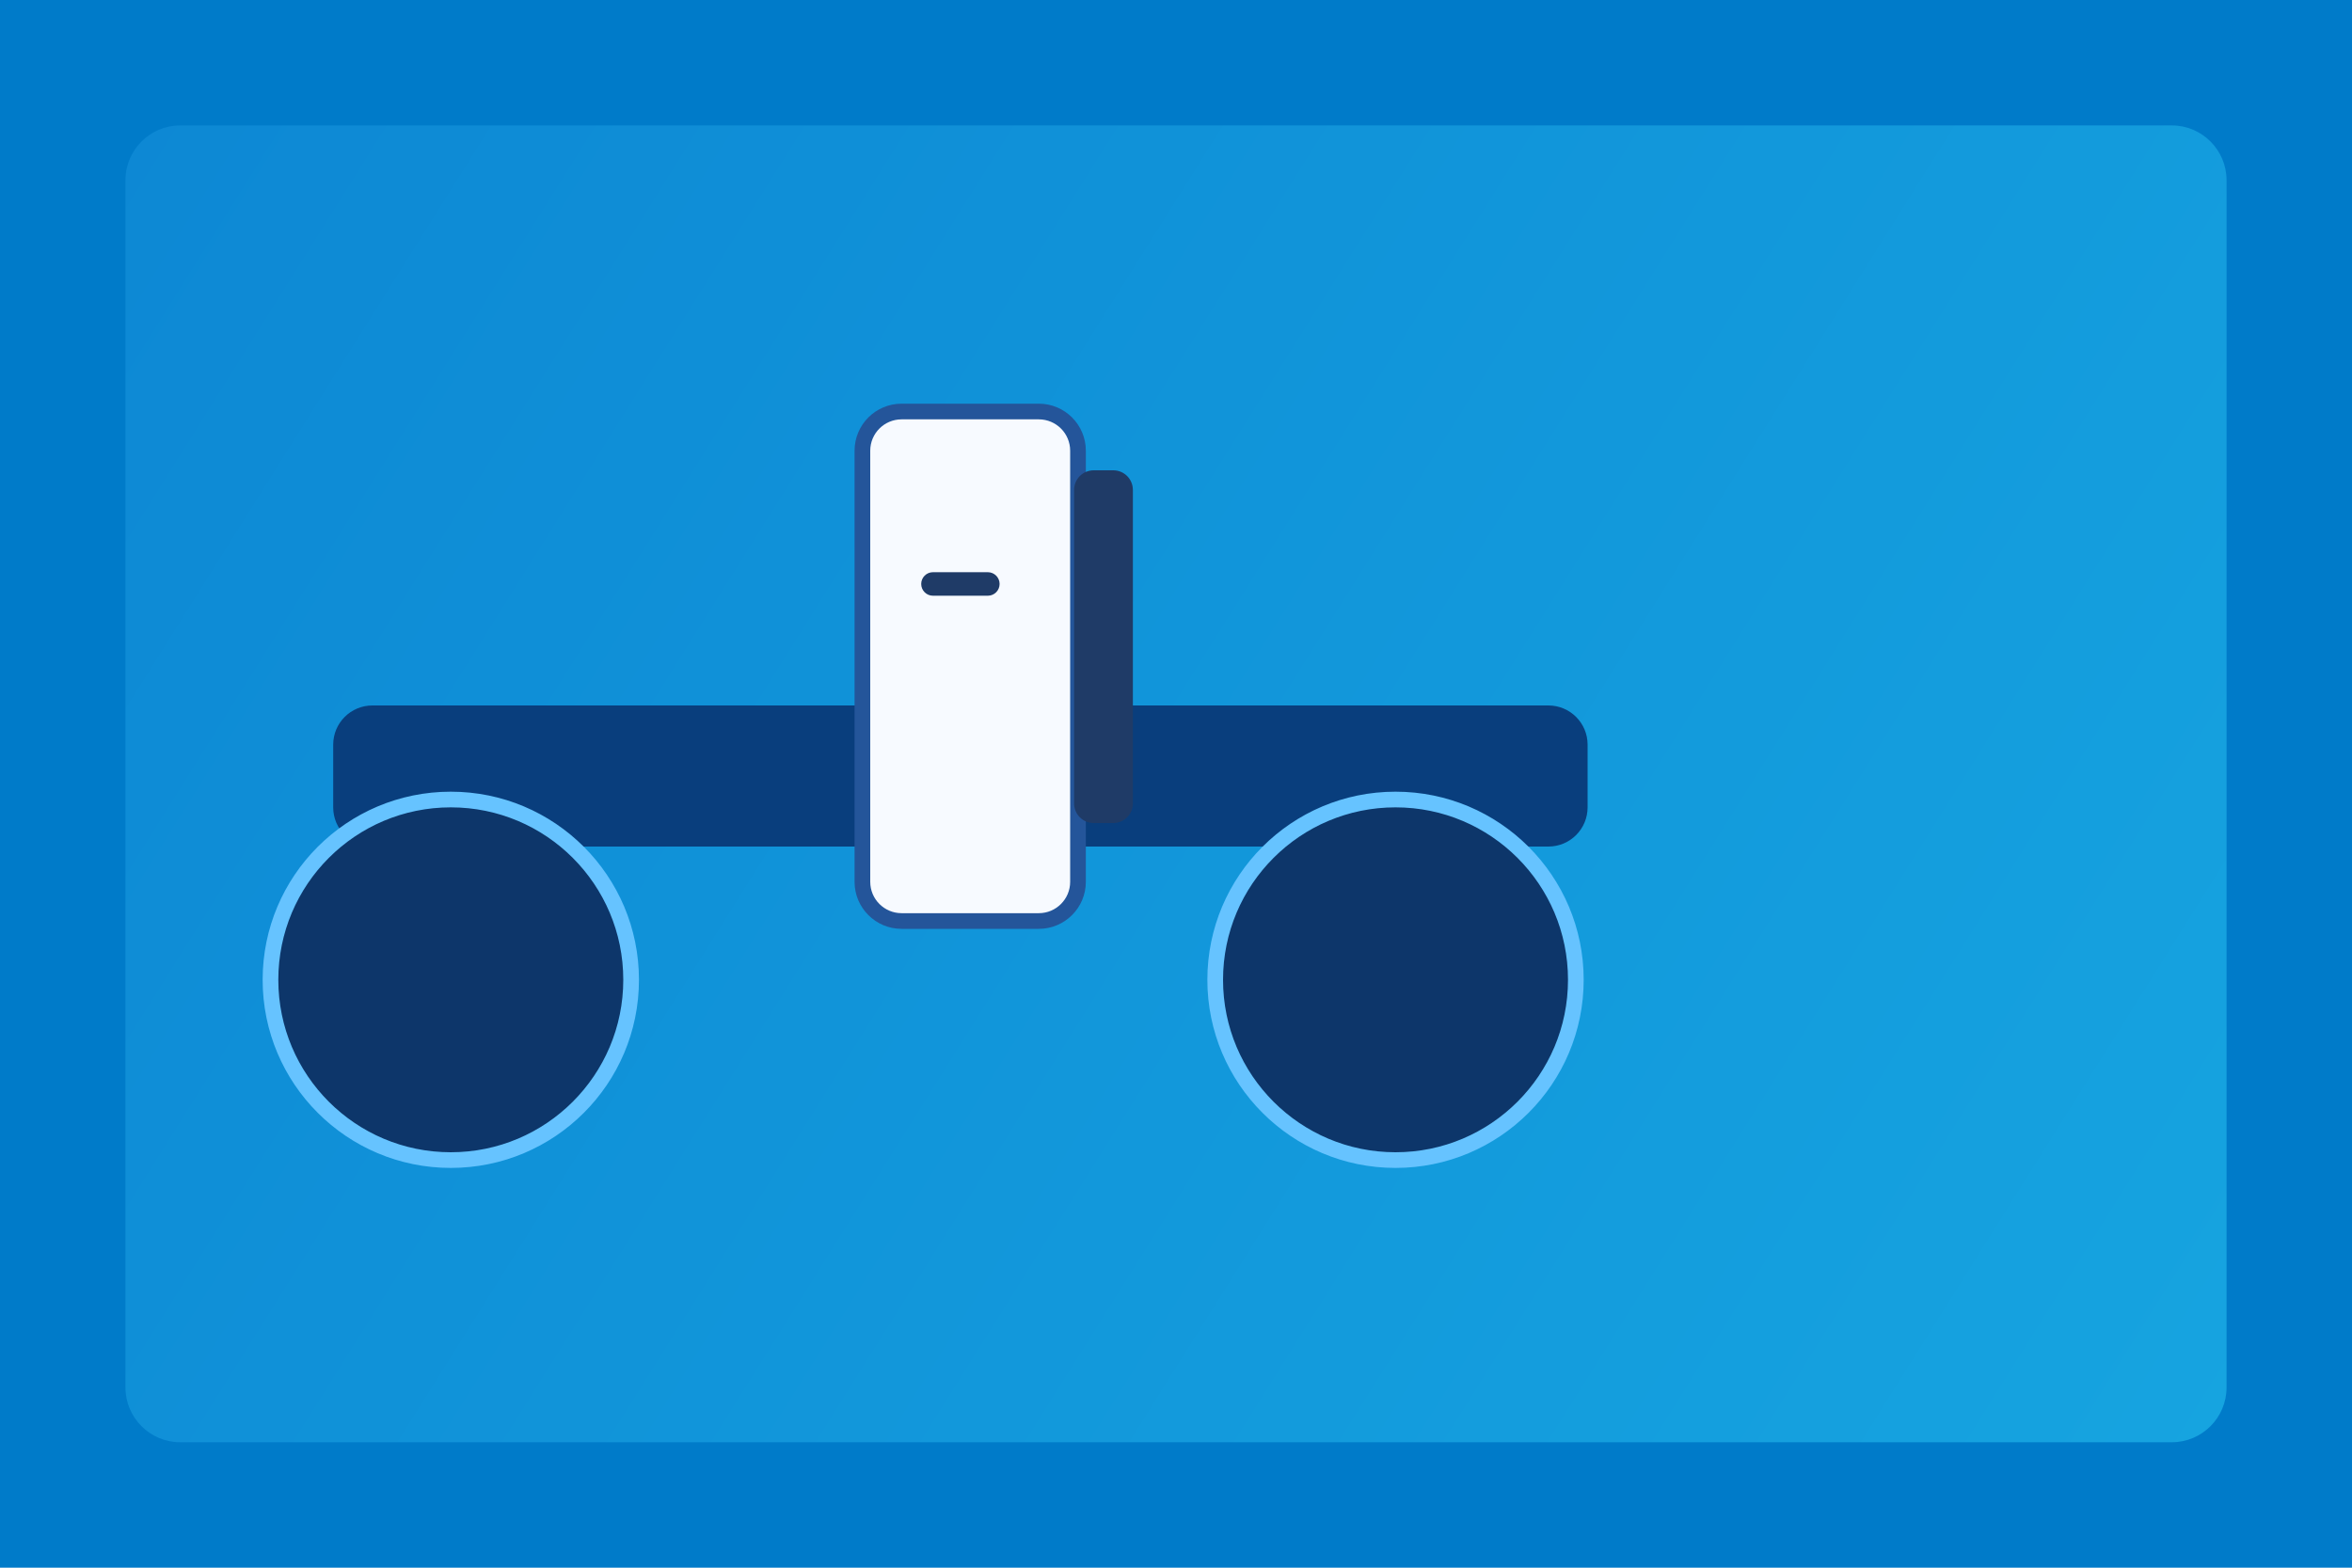
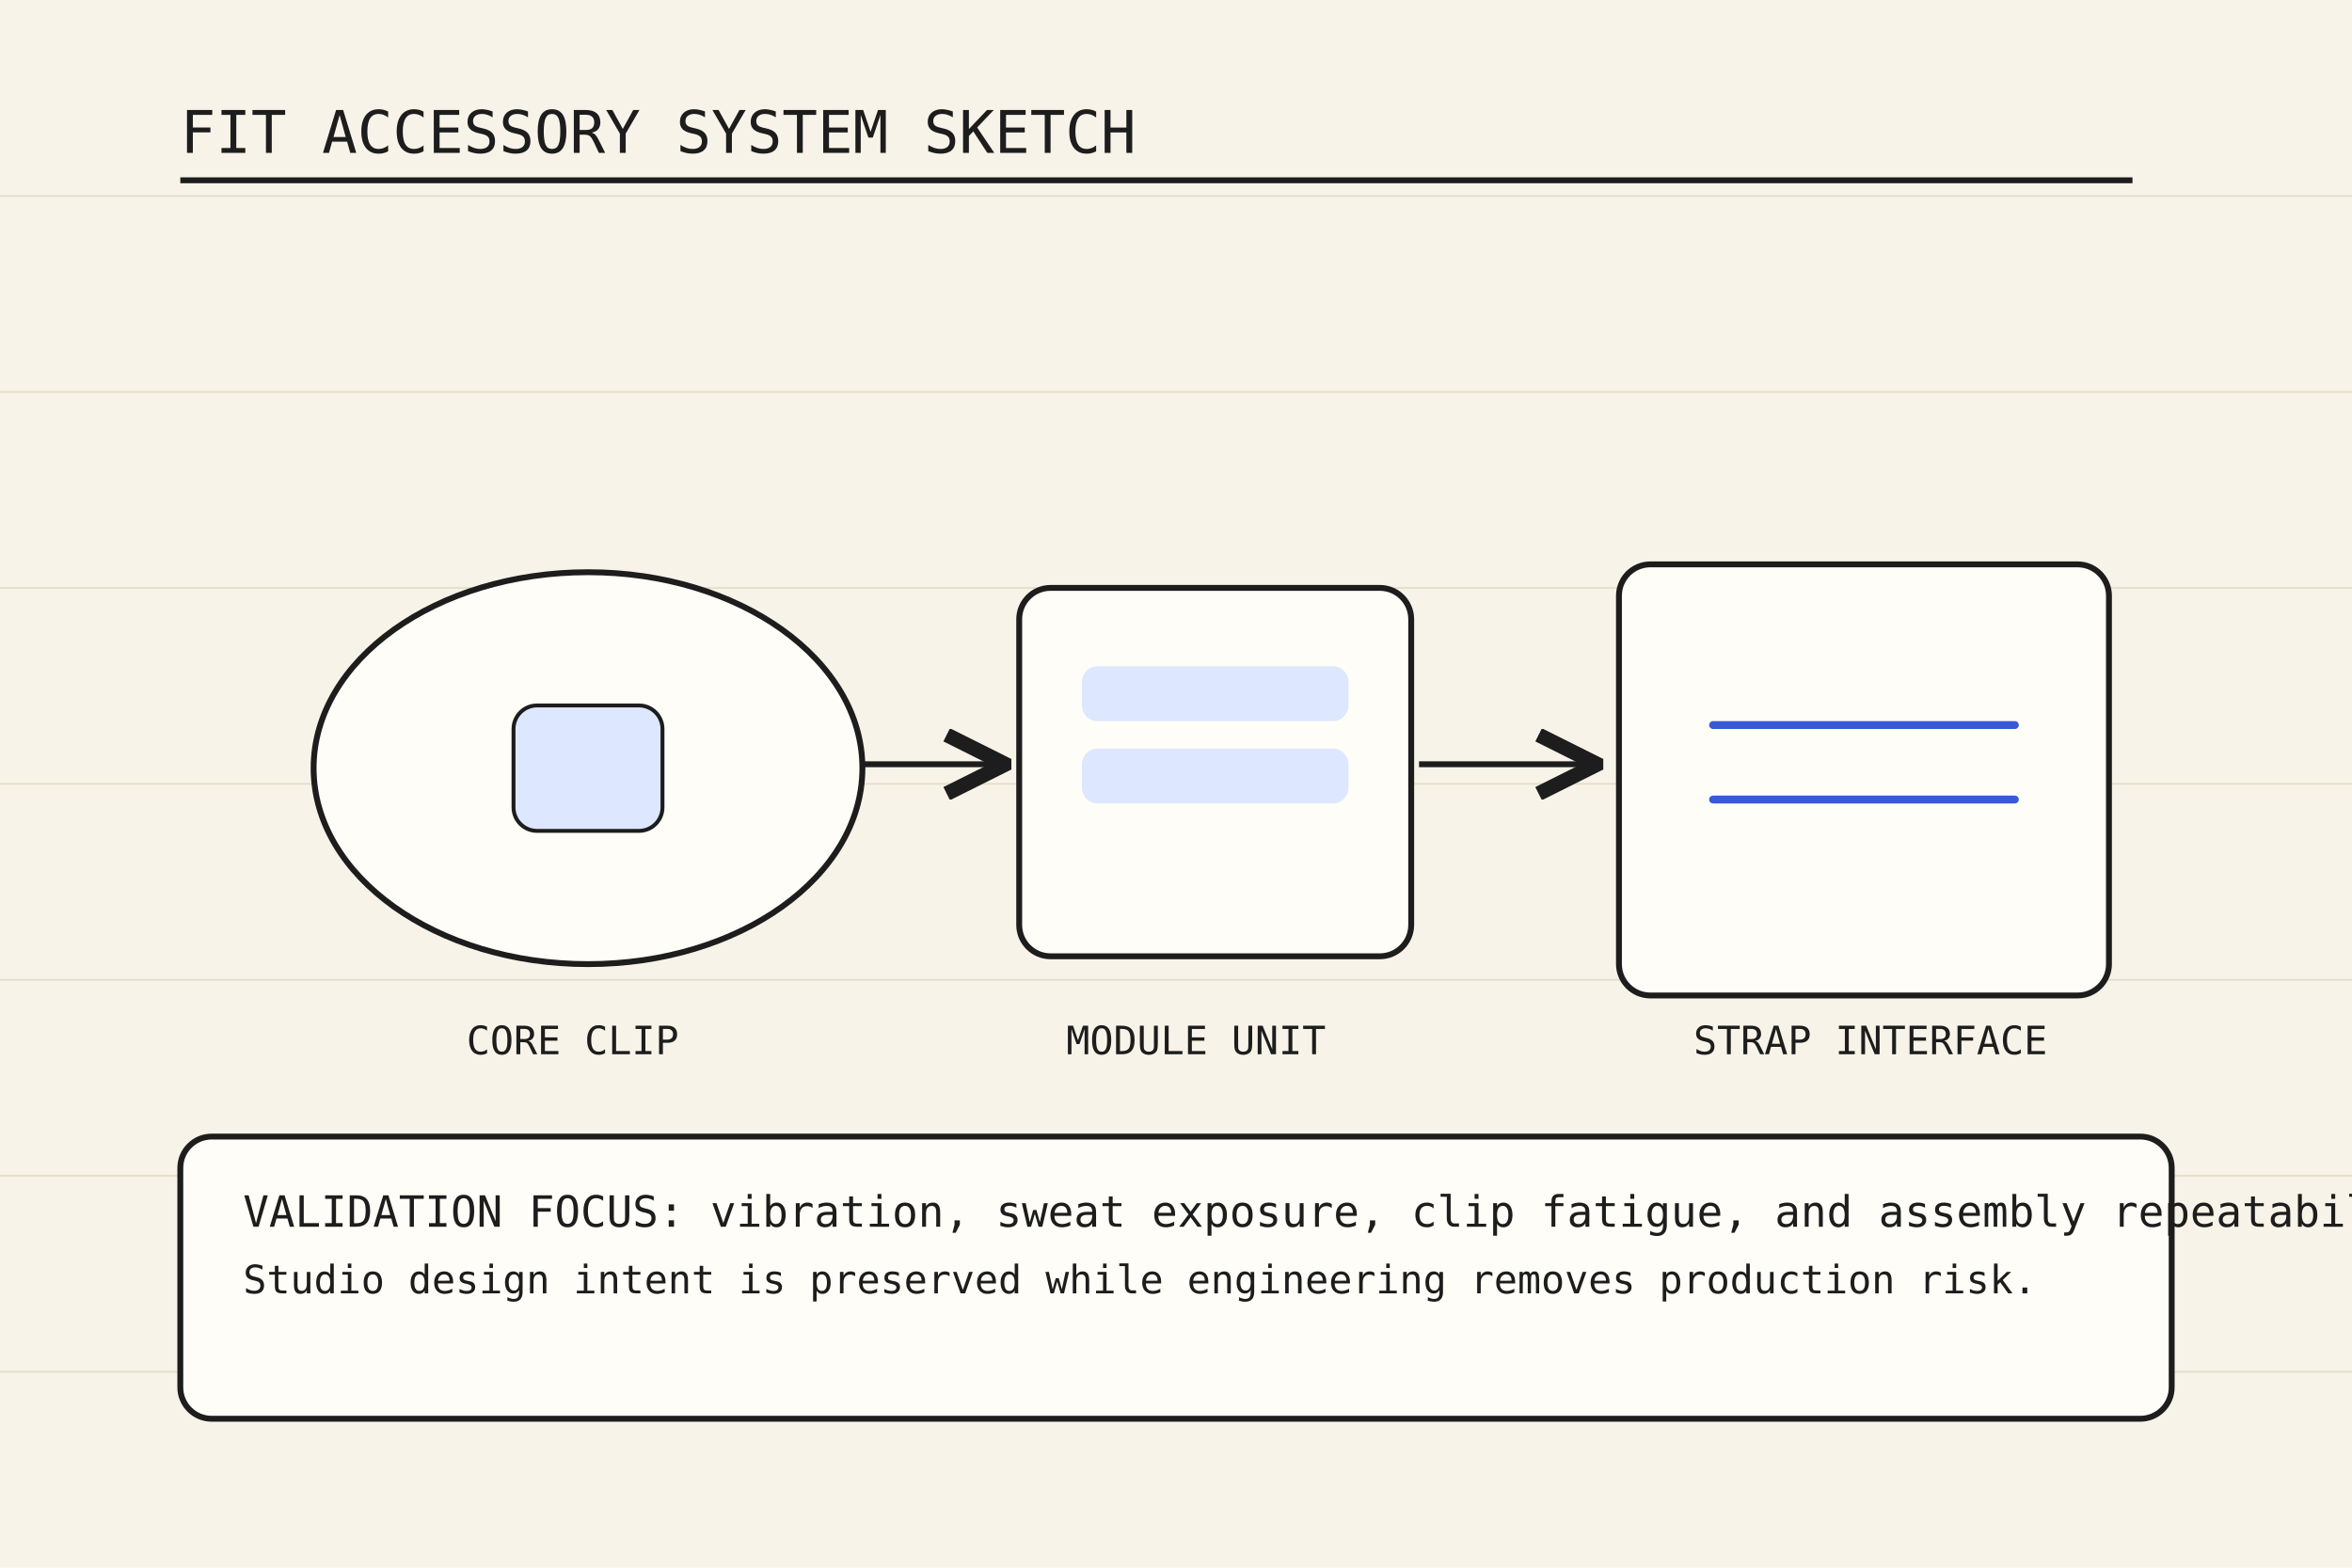
<svg xmlns="http://www.w3.org/2000/svg" width="1200" height="800" viewBox="0 0 1200 800" fill="none">
-   <rect width="1200" height="800" fill="#007BC9" />
-   <rect x="64" y="64" width="1072" height="672" rx="28" fill="url(#a)" />
-   <rect x="170" y="360" width="640" height="72" rx="20" fill="#093E7D" />
-   <circle cx="230" cy="500" r="92" fill="#0D366A" stroke="#66C3FF" stroke-width="8" />
-   <circle cx="712" cy="500" r="92" fill="#0D366A" stroke="#66C3FF" stroke-width="8" />
-   <rect x="440" y="210" width="110" height="260" rx="20" fill="#F7FAFF" stroke="#24559A" stroke-width="8" />
-   <rect x="548" y="240" width="30" height="180" rx="10" fill="#1F3B67" />
-   <rect x="470" y="292" width="40" height="12" rx="6" fill="#1F3B67" />
  <defs>
-     <linearGradient id="a" x1="64" y1="64" x2="1136" y2="736" gradientUnits="userSpaceOnUse">
-       <stop stop-color="#0D88D4" />
-       <stop offset="1" stop-color="#16A4E0" />
-     </linearGradient>
+     <marker id="a" markerWidth="12" markerHeight="12" refX="10" refY="6" orient="auto">
+       <path d="M1 1L11 6L1 11" stroke="#1D1D1D" stroke-width="2.5" fill="none" />
+     </marker>
  </defs>
+   <rect width="1200" height="800" fill="#F7F3E8" />
+   <path d="M0 100H1200M0 200H1200M0 300H1200M0 400H1200M0 500H1200M0 600H1200M0 700H1200" stroke="#E7DFCC" />
+   <text x="92" y="78" fill="#1D1D1D" font-size="30" font-family="IBM Plex Mono, monospace">FIT ACCESSORY SYSTEM SKETCH</text>
+   <path d="M92 92H1088" stroke="#1D1D1D" stroke-width="3" />
+   <ellipse cx="300" cy="392" rx="140" ry="100" fill="#FFFDF7" stroke="#1D1D1D" stroke-width="3" />
+   <rect x="262" y="360" width="76" height="64" rx="12" fill="#DDE7FF" stroke="#1D1D1D" stroke-width="2" />
+   <text x="238" y="538" fill="#1D1D1D" font-size="20" font-family="IBM Plex Mono, monospace">CORE CLIP</text>
+   <rect x="520" y="300" width="200" height="188" rx="16" fill="#FFFDF7" stroke="#1D1D1D" stroke-width="3" />
+   <rect x="552" y="340" width="136" height="28" rx="8" fill="#DDE7FF" />
+   <rect x="552" y="382" width="136" height="28" rx="8" fill="#DDE7FF" />
+   <text x="544" y="538" fill="#1D1D1D" font-size="20" font-family="IBM Plex Mono, monospace">MODULE UNIT</text>
+   <rect x="826" y="288" width="250" height="220" rx="16" fill="#FFFDF7" stroke="#1D1D1D" stroke-width="3" />
+   <path d="M874 370H1028" stroke="#3959D7" stroke-width="4" stroke-linecap="round" />
+   <path d="M874 408H1028" stroke="#3959D7" stroke-width="4" stroke-linecap="round" />
+   <text x="864" y="538" fill="#1D1D1D" font-size="20" font-family="IBM Plex Mono, monospace">STRAP INTERFACE</text>
+   <path d="M440 390H510" stroke="#1D1D1D" stroke-width="3" marker-end="url(#a)" />
+   <path d="M724 390H812" stroke="#1D1D1D" stroke-width="3" marker-end="url(#a)" />
+   <rect x="92" y="580" width="1016" height="144" rx="16" fill="#FFFDF7" stroke="#1D1D1D" stroke-width="3" />
+   <text x="124" y="626" fill="#1D1D1D" font-size="22" font-family="IBM Plex Mono, monospace">VALIDATION FOCUS: vibration, sweat exposure, clip fatigue, and assembly repeatability.</text>
+   <text x="124" y="660" fill="#1D1D1D" font-size="20" font-family="IBM Plex Mono, monospace">Studio design intent is preserved while engineering removes production risk.</text>
</svg>
